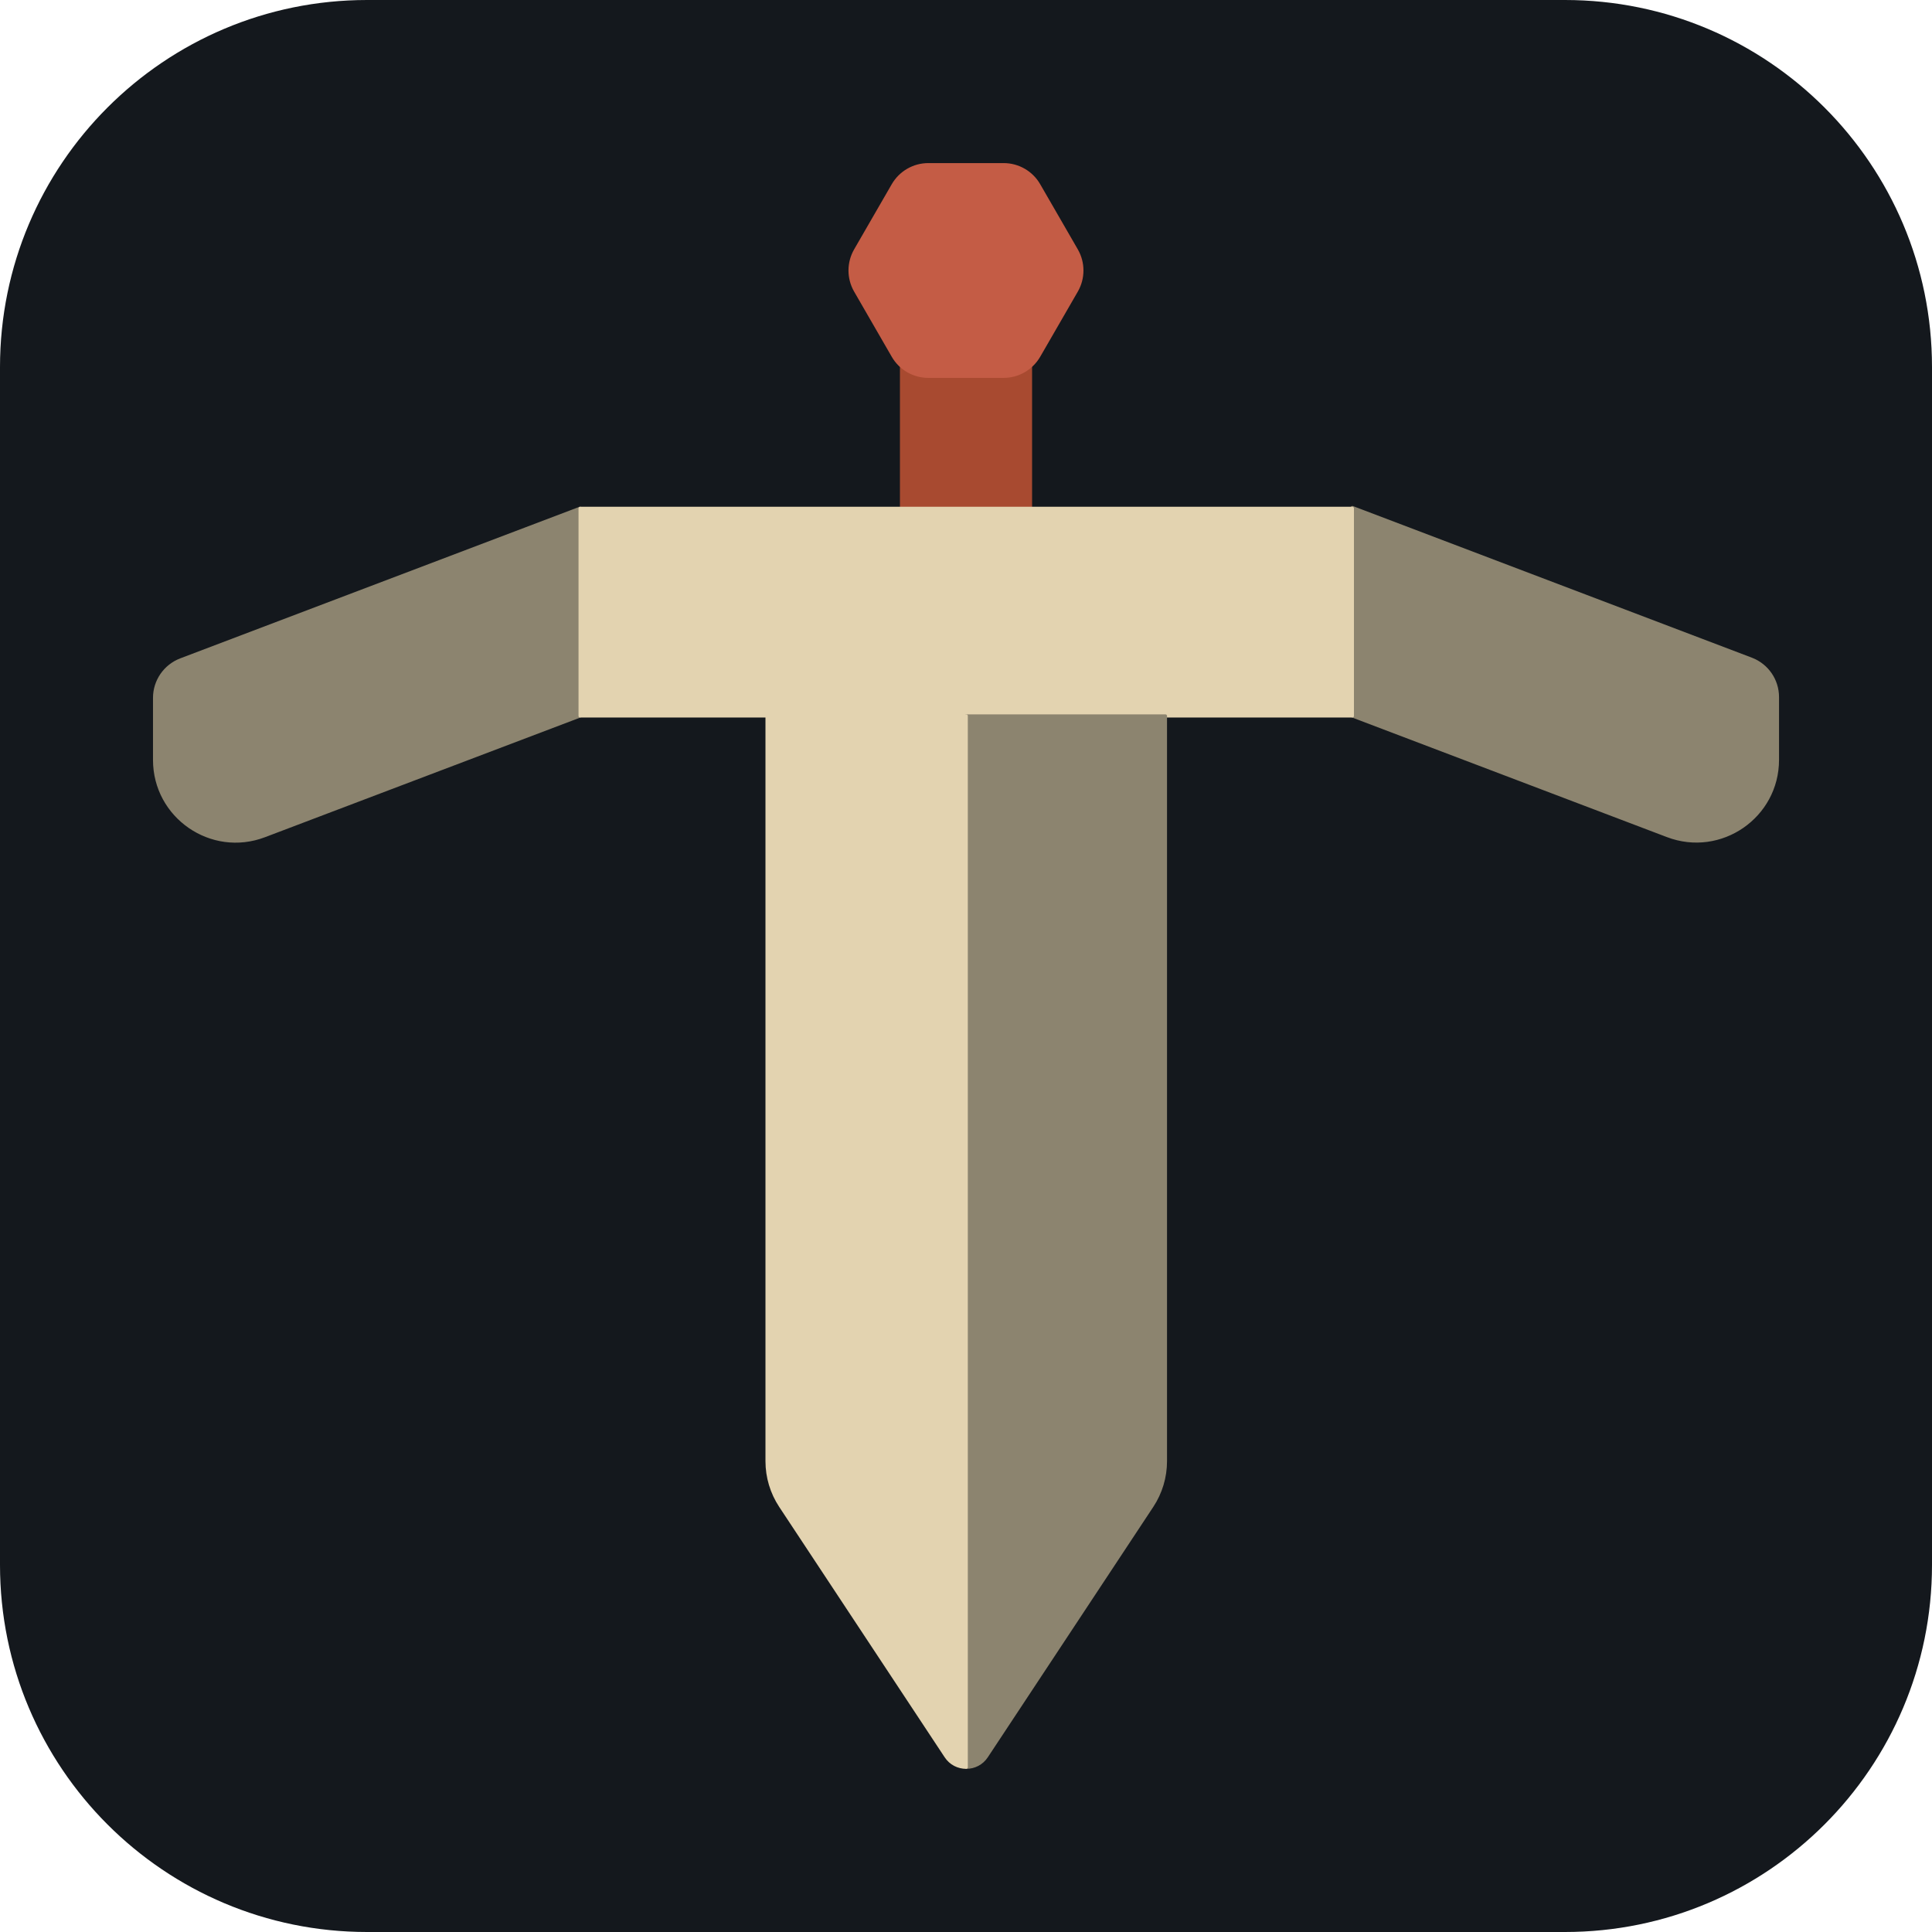
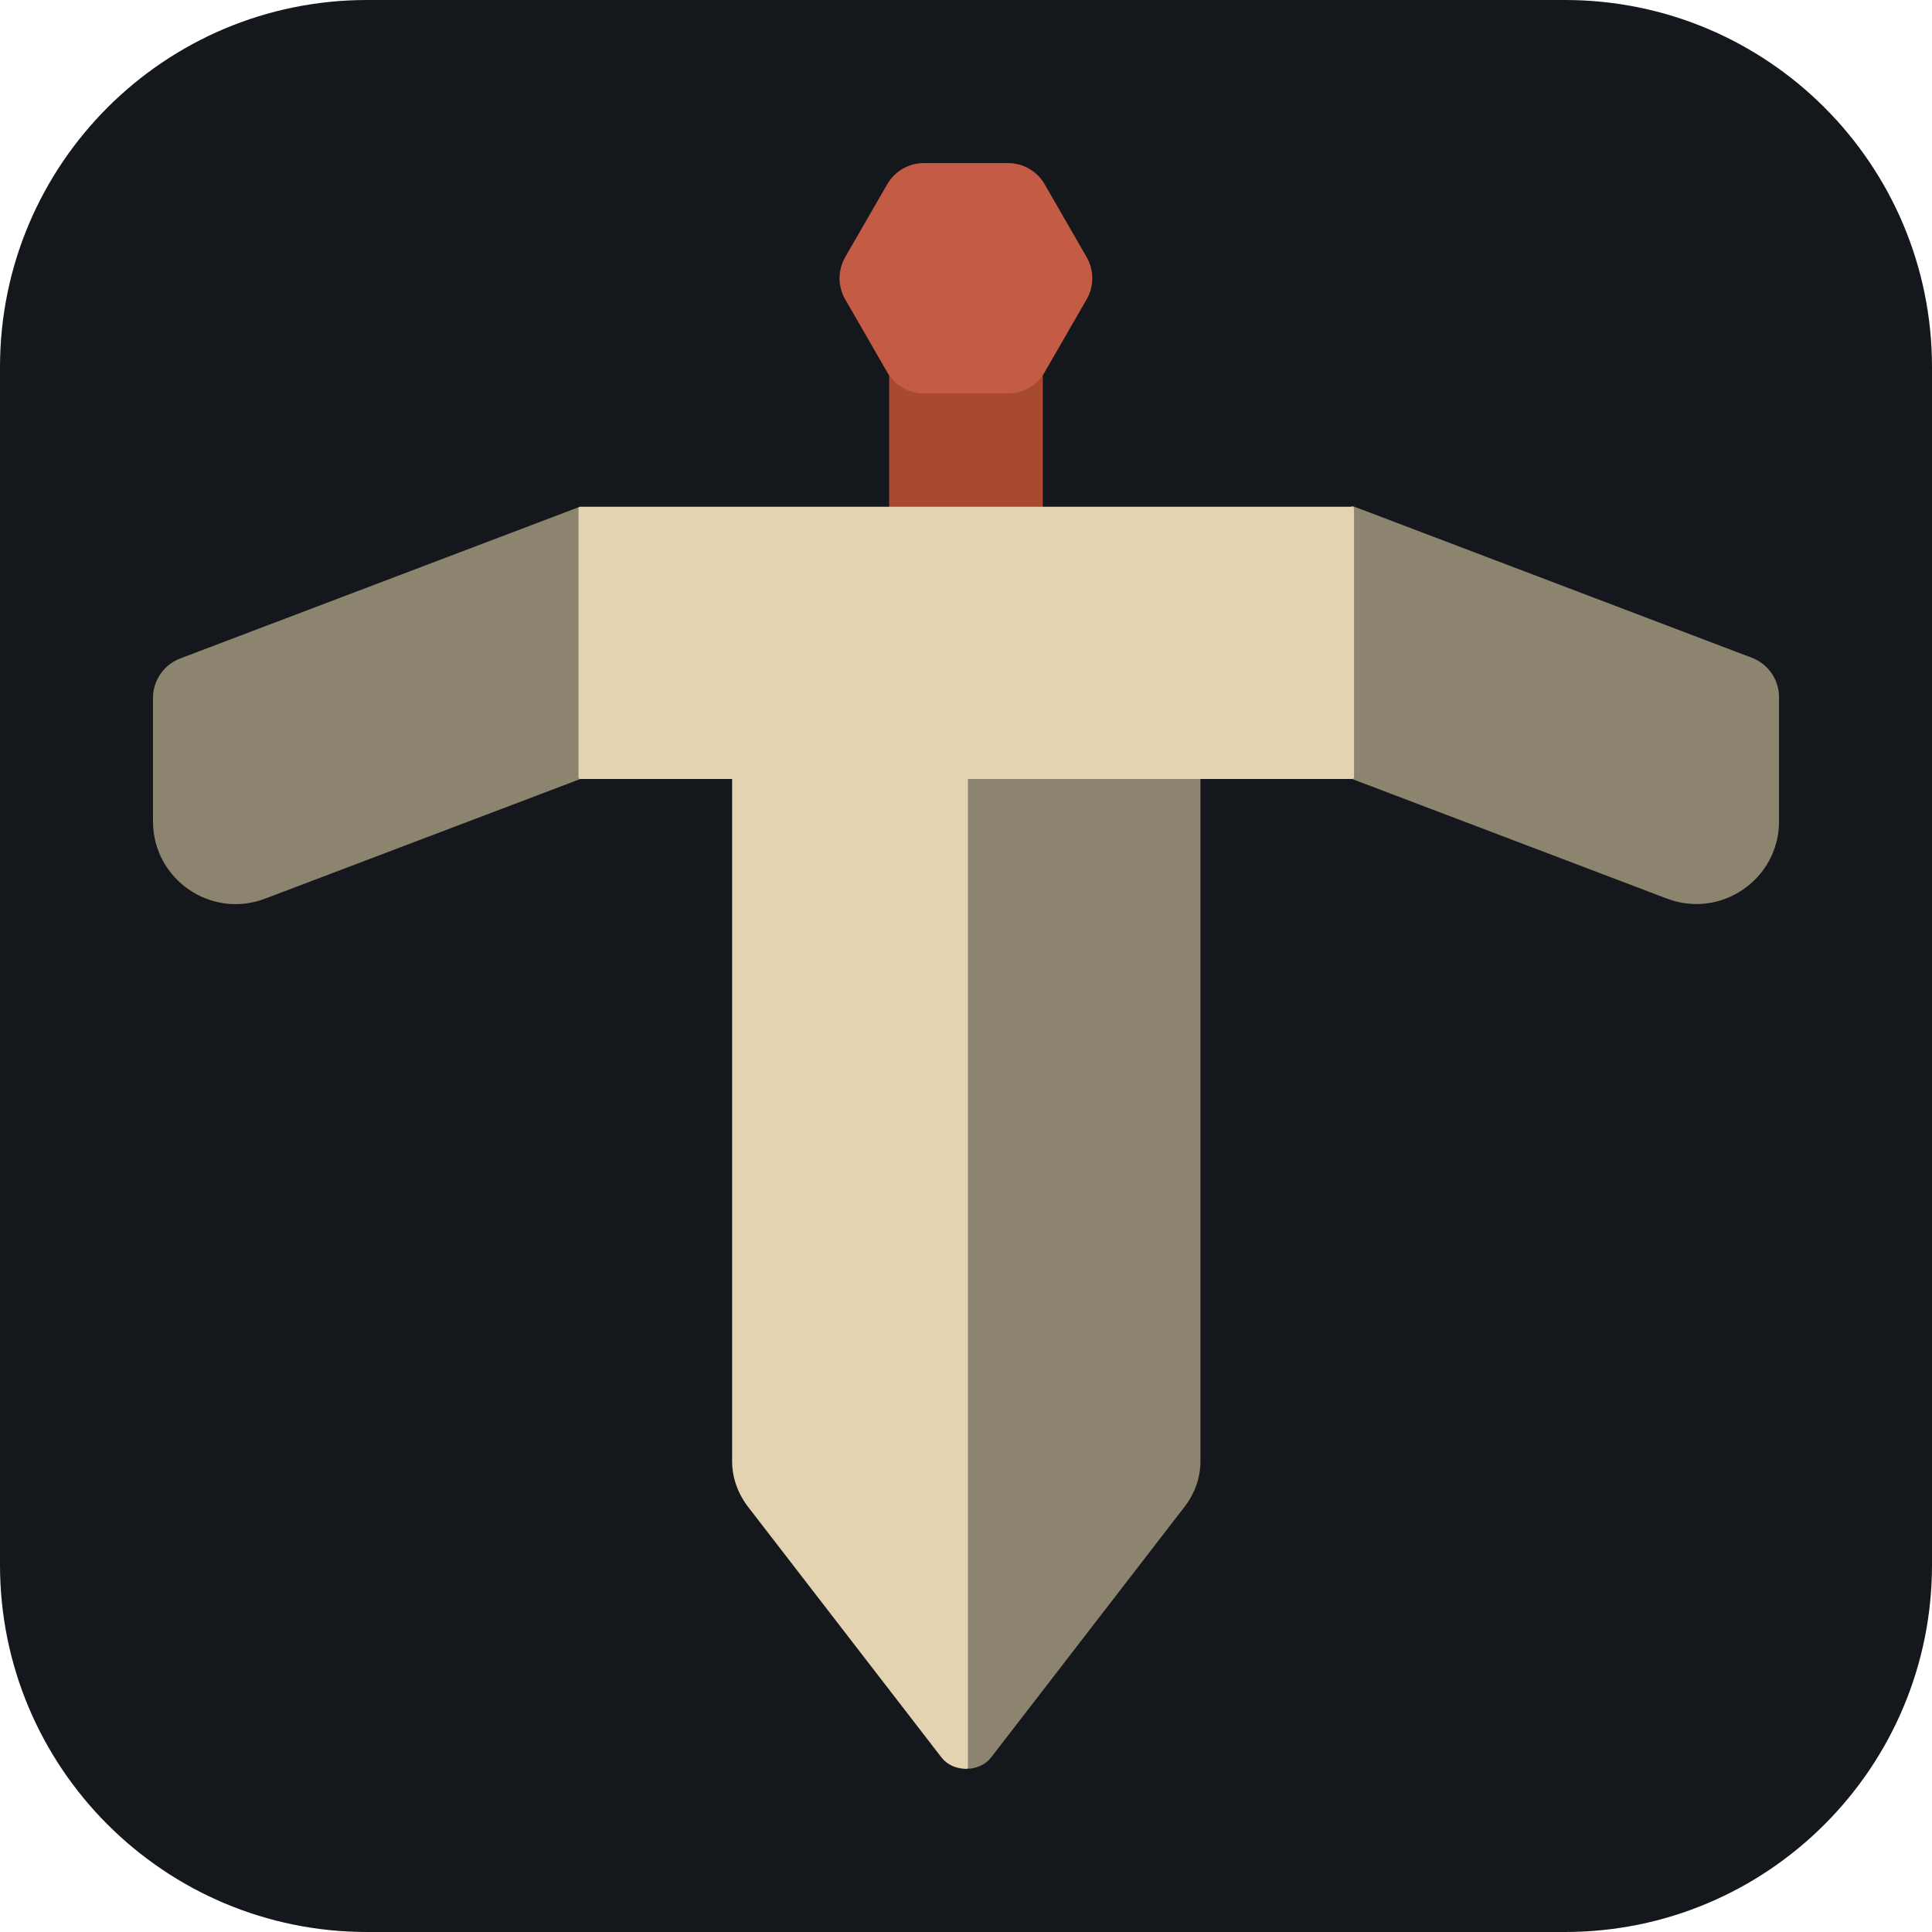
<svg xmlns="http://www.w3.org/2000/svg" width="32.00" height="32.00" viewBox="0 0 32.00 32.00">
  <rect width="32" height="32" rx="6.08" fill="#14181D" />
  <g transform="translate(-0.124 -0.021) scale(0.149292)">
-     <path d="M 65.19,79.57 l -35.02,13.29 c -5.89,2.24 -12.19,-2.12 -12.19,-8.41 l 0,-6.89 c 0,-1.87 1.16,-3.54 2.9,-4.21 l 44.31,-16.82 l 0,23.03 Z" fill="#8C846F" stroke="#8C846F" stroke-width="0.35" stroke-linejoin="round" />
-     <path d="M 150.87,79.57 l 34.96,13.28 c 5.89,2.24 12.2,-2.11 12.2,-8.41 l 0,-6.96 c 0,-1.87 -1.15,-3.54 -2.9,-4.21 l -44.26,-16.82 l 0,23.11 Z" fill="#8C846F" stroke="#8C846F" stroke-width="0.35" stroke-linejoin="round" />
-     <path d="M 100.85,27.22 L 115.16,27.22 L 115.16,56.54 L 100.85,56.54 Z" fill="#A84A30" stroke="#A84A30" stroke-width="0.35" stroke-linejoin="round" />
-     <path d="M 112.18,18.41 l -8.36,0 c -1.61,0 -3.09,0.86 -3.9,2.25 l -4.18,7.24 c -0.8,1.39 -0.8,3.11 0,4.5 l 4.18,7.24 c 0.8,1.39 2.29,2.25 3.9,2.25 l 8.36,0 c 1.61,0 3.09,-0.86 3.9,-2.25 l 4.18,-7.24 c 0.8,-1.39 0.8,-3.11 0,-4.5 l -4.18,-7.24 c -0.8,-1.39 -2.29,-2.25 -3.9,-2.25 Z" fill="#C45C45" stroke="#C45C45" stroke-width="0.35" stroke-linejoin="round" />
-     <path d="M 65.19,56.54 L 150.87,56.54 L 150.87,79.57 L 65.19,79.57 Z" fill="#E3D3B0" stroke="#E3D3B0" stroke-width="0.35" stroke-linejoin="round" />
-     <path d="M 108.03,79.57 l 0,116.64 c 0.86,0 1.72,-0.4 2.25,-1.21 l 18.36,-27.78 c 0.97,-1.47 1.49,-3.2 1.49,-4.96 l 0,-82.69 l -22.1,0 Z" fill="#8C846F" stroke="#8C846F" stroke-width="0.35" stroke-linejoin="round" />
-     <path d="M 108.03,79.57 l 0,116.64 c -0.86,0 -1.72,-0.4 -2.25,-1.21 l -18.36,-27.78 c -0.97,-1.47 -1.49,-3.2 -1.49,-4.96 l 0,-82.69 l 22.1,0 Z" fill="#E3D3B0" stroke="#E3D3B0" stroke-width="0.35" stroke-linejoin="round" />
+     <path d="M 65.19,86.39 l -35.02,13.29 c -5.89,2.24 -12.19,-2.12 -12.19,-8.41 l 0,-13.7 c 0,-1.87 1.16,-3.54 2.9,-4.21 l 44.31,-16.82 l 0,29.85 Z" fill="#8C846F" stroke="#8C846F" stroke-width="0.35" stroke-linejoin="round" />
+     <path d="M 150.87,86.39 l 34.96,13.28 c 5.89,2.24 12.2,-2.11 12.2,-8.41 l 0,-13.77 c 0,-1.87 -1.15,-3.54 -2.9,-4.21 l -44.26,-16.82 l 0,29.92 Z" fill="#8C846F" stroke="#8C846F" stroke-width="0.35" stroke-linejoin="round" />
+     <path d="M 99.65,27.22 L 116.35,27.22 L 116.35,56.54 L 99.65,56.54 Z" fill="#A84A30" stroke="#A84A30" stroke-width="0.35" stroke-linejoin="round" />
+     <path d="M 112.67,18.41 l -9.35,0 c -1.61,0 -3.09,0.86 -3.9,2.25 l -4.67,8.1 c -0.8,1.39 -0.8,3.11 0,4.5 l 4.67,8.1 c 0.8,1.39 2.29,2.25 3.9,2.25 l 9.35,0 c 1.61,0 3.09,-0.86 3.9,-2.25 l 4.67,-8.1 c 0.8,-1.39 0.8,-3.11 0,-4.5 l -4.67,-8.1 c -0.8,-1.39 -2.29,-2.25 -3.9,-2.25 Z" fill="#C45C45" stroke="#C45C45" stroke-width="0.35" stroke-linejoin="round" />
+     <path d="M 108.03,86.39 l 0,109.82 c 1,0 2.01,-0.4 2.63,-1.21 l 21.44,-27.78 c 1.14,-1.47 1.74,-3.2 1.74,-4.96 l 0,-75.87 l -25.81,0 Z" fill="#8C846F" stroke="#8C846F" stroke-width="0.35" stroke-linejoin="round" />
+     <path d="M 150.87,56.54 l -85.68,0 l 0,29.85 l 17.04,0 l 0,75.87 c 0,1.76 0.61,3.49 1.74,4.96 l 21.44,27.78 c 0.62,0.81 1.63,1.21 2.63,1.21 l 0,-109.82 l 42.84,0 l 0,-29.85 Z" fill="#E3D3B0" stroke="#E3D3B0" stroke-width="0.35" stroke-linejoin="round" />
  </g>
</svg>
